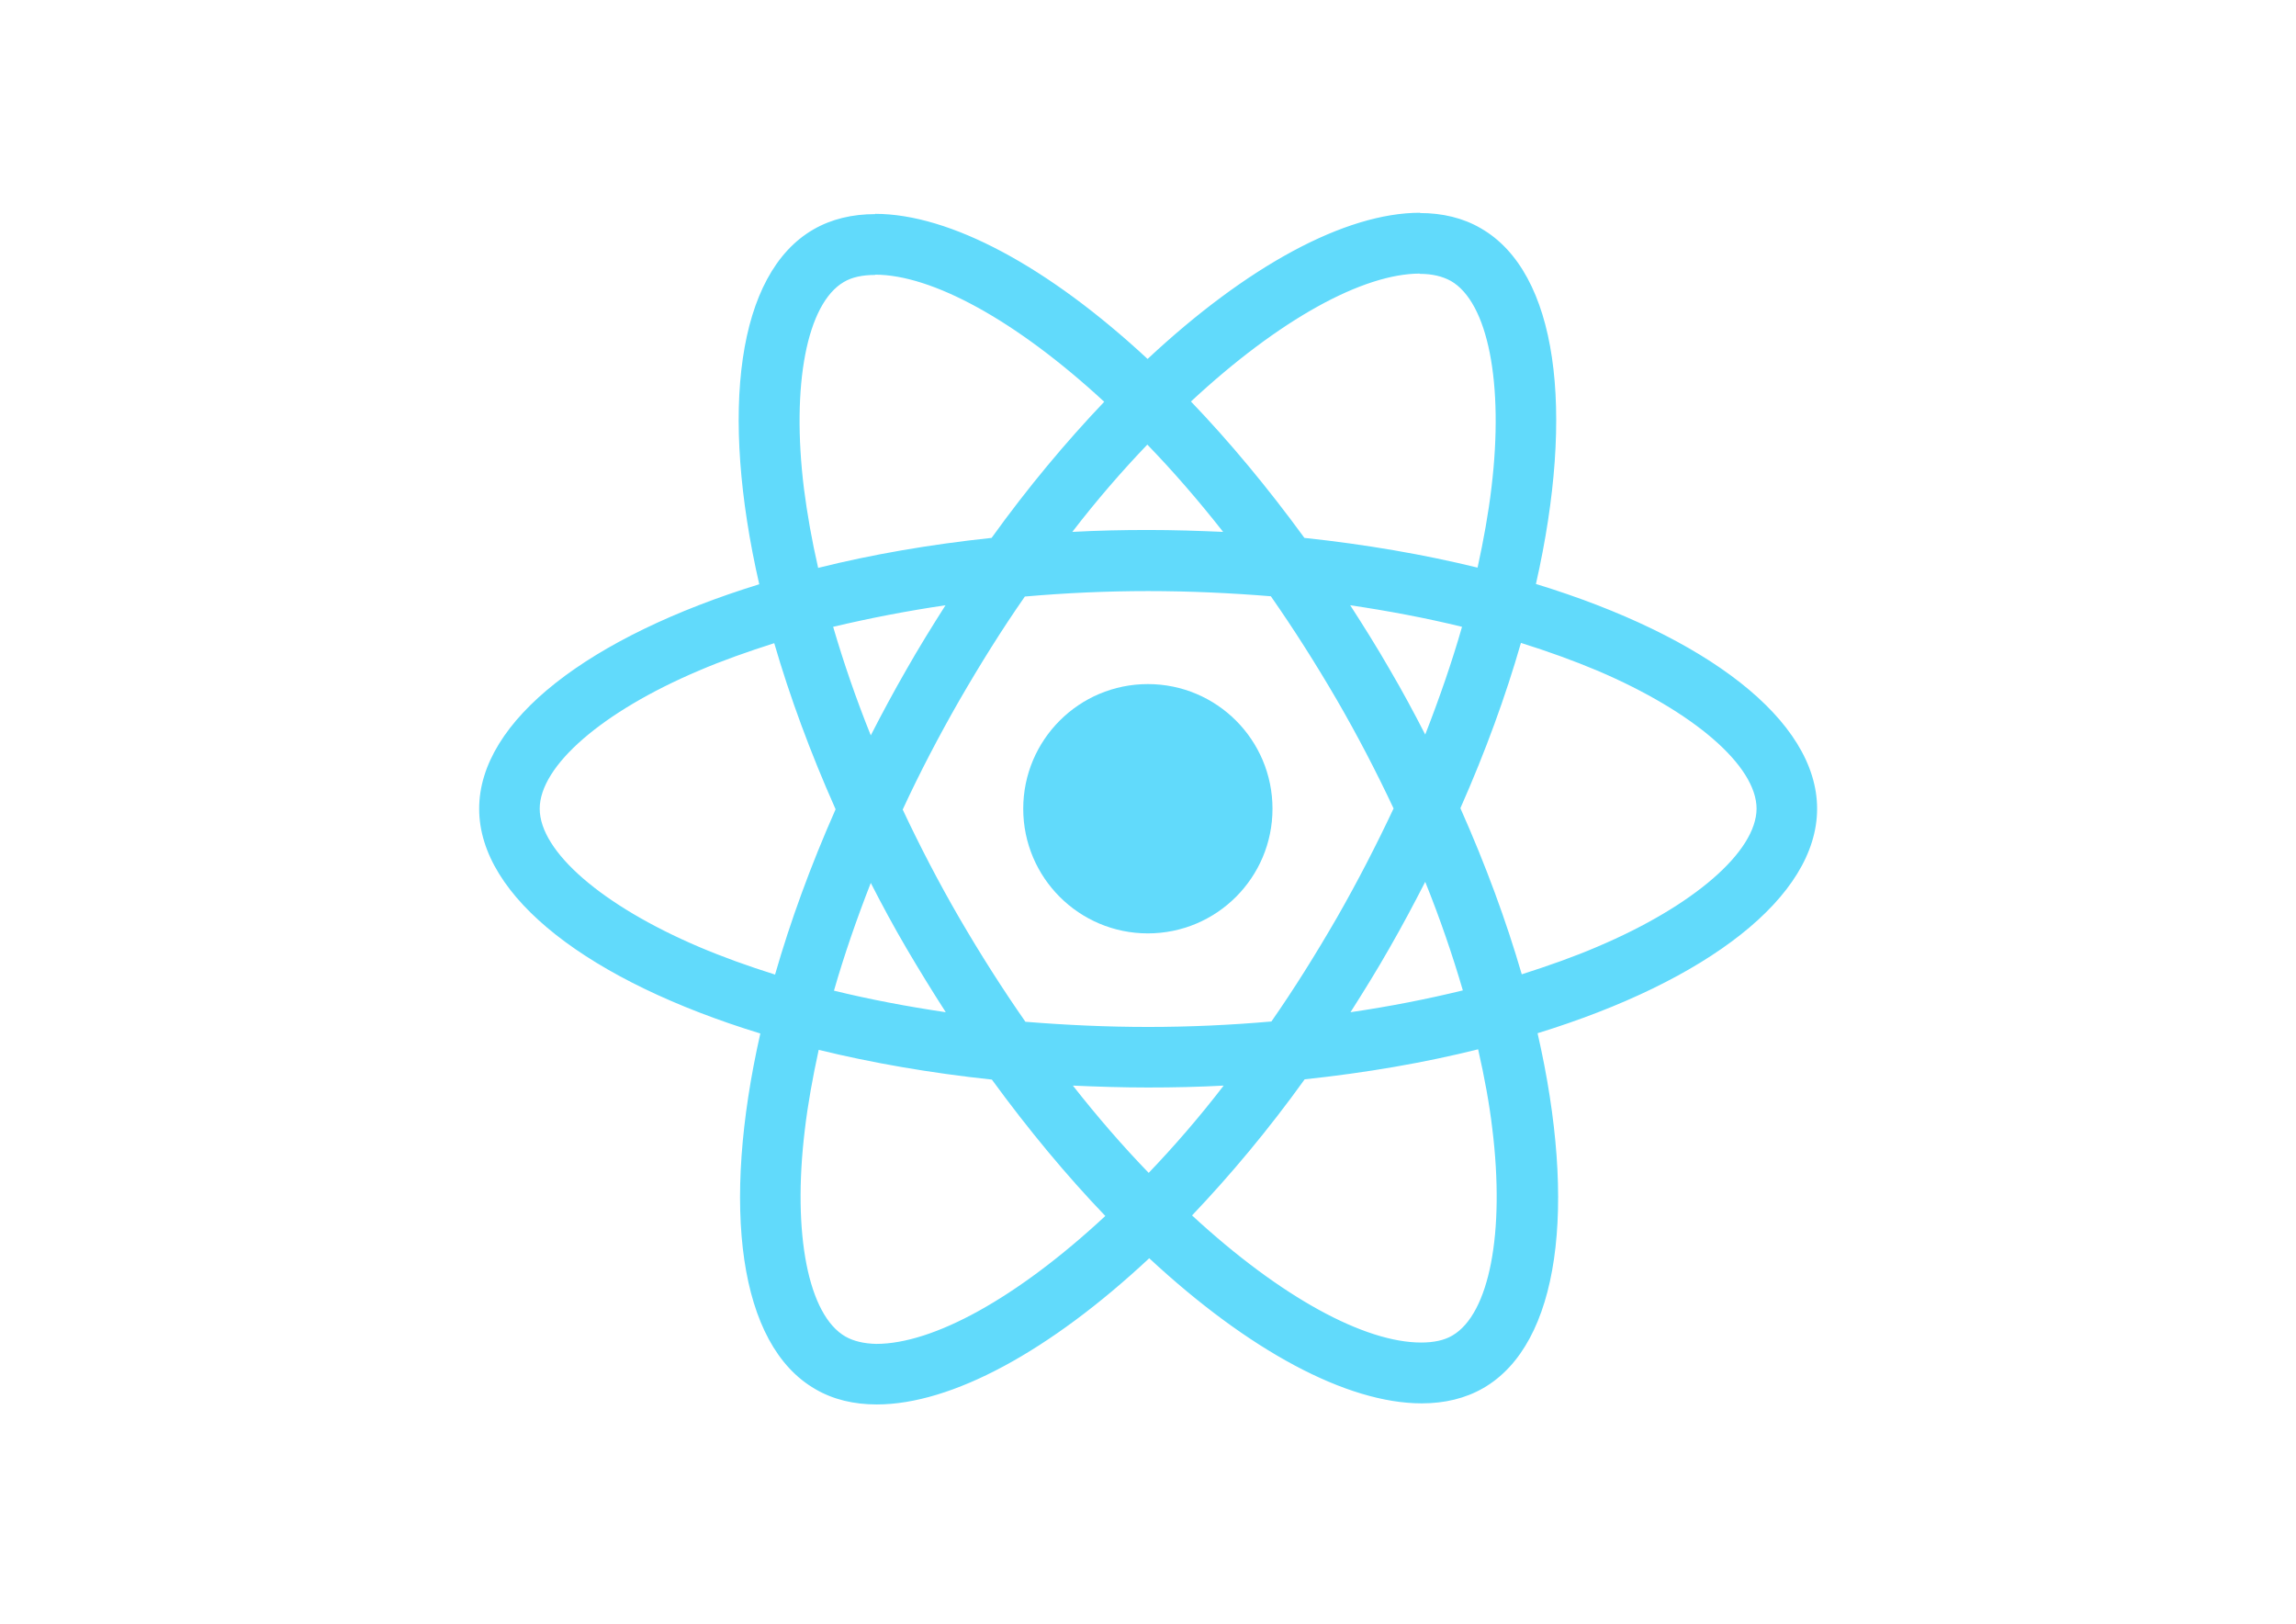
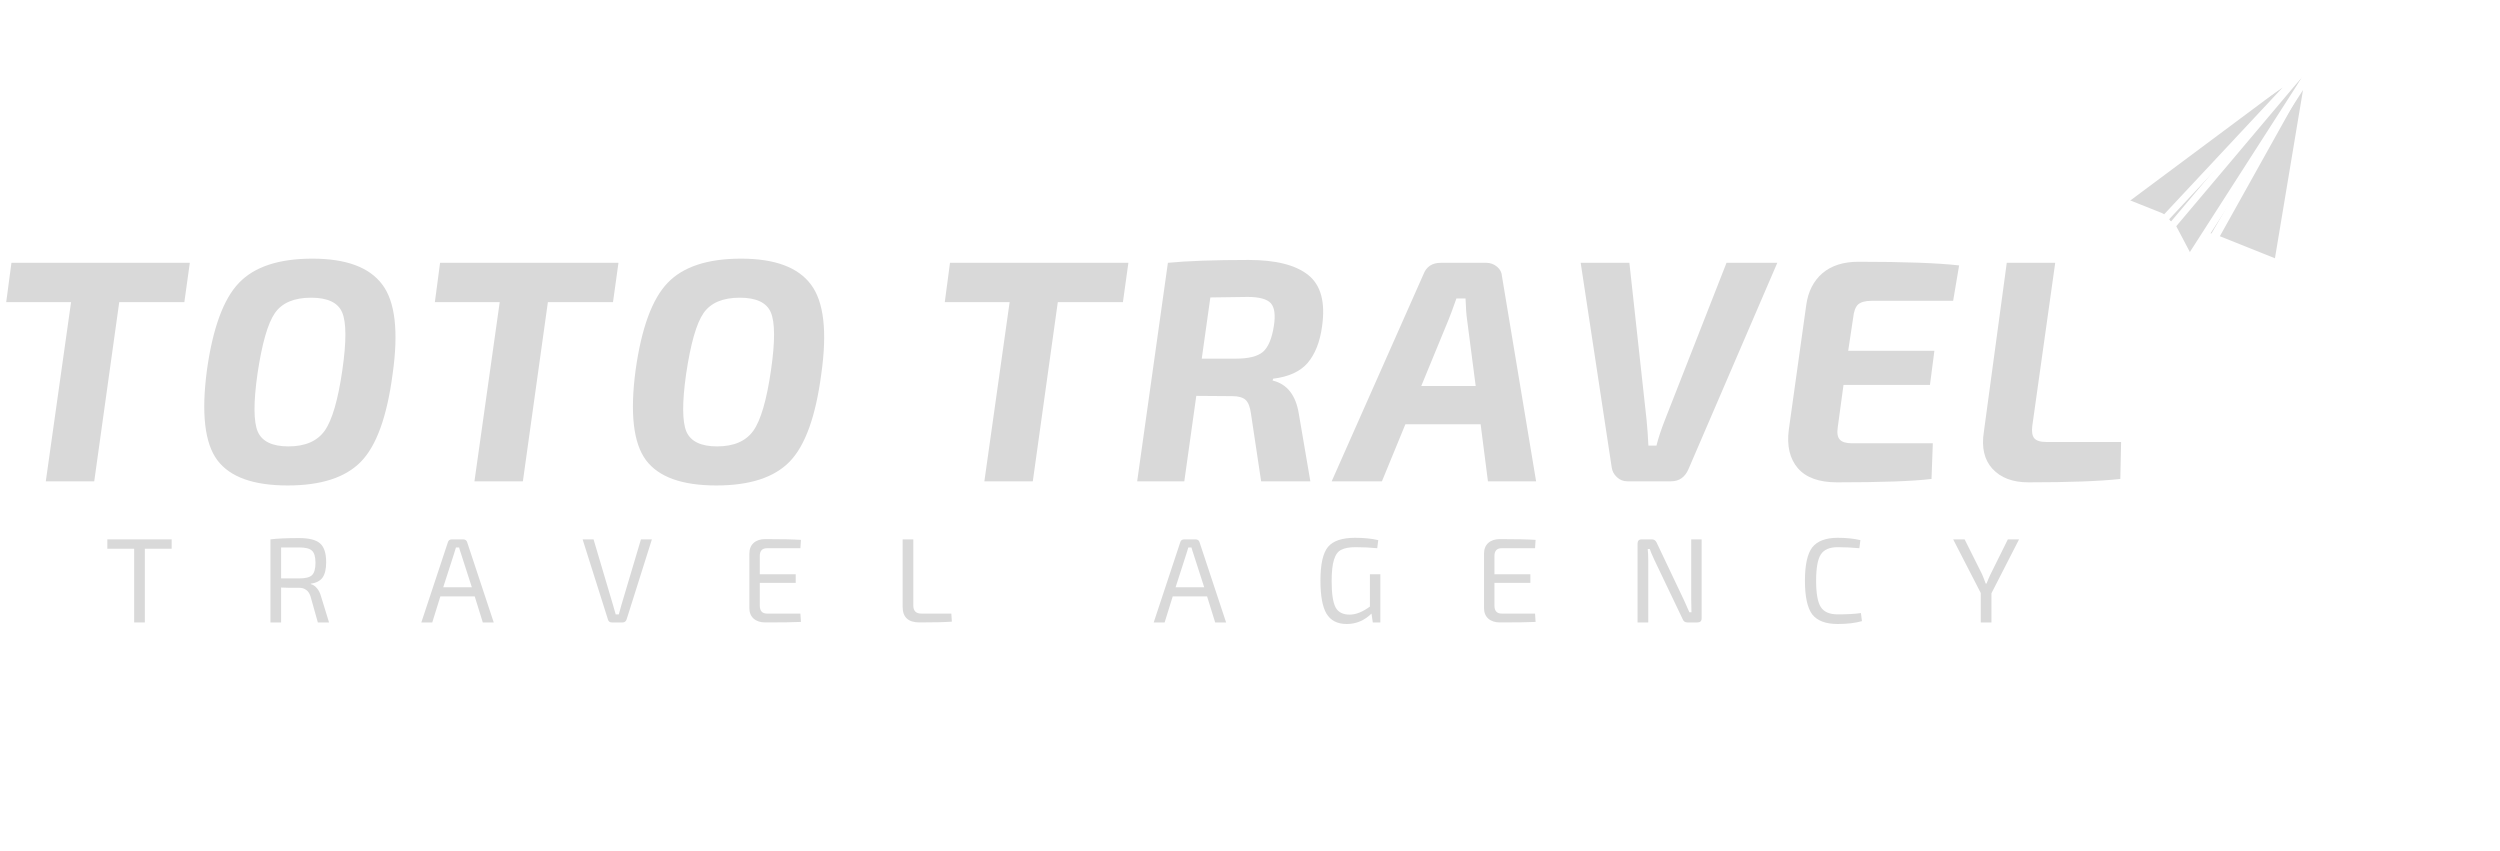
- <svg xmlns="http://www.w3.org/2000/svg" viewBox="0 0 841.9 595.3">
-   <g fill="#61DAFB">
-     <path d="M666.3 296.5c0-32.5-40.7-63.3-103.1-82.4 14.4-63.6 8-114.2-20.2-130.4-6.5-3.8-14.1-5.6-22.4-5.6v22.3c4.6 0 8.3.9 11.4 2.6 13.6 7.8 19.5 37.5 14.9 75.7-1.1 9.4-2.9 19.3-5.1 29.4-19.6-4.8-41-8.5-63.5-10.9-13.5-18.5-27.5-35.3-41.6-50 32.6-30.3 63.2-46.9 84-46.9V78c-27.5 0-63.5 19.6-99.9 53.6-36.4-33.8-72.4-53.2-99.9-53.2v22.3c20.7 0 51.4 16.5 84 46.6-14 14.7-28 31.4-41.3 49.9-22.6 2.4-44 6.1-63.6 11-2.3-10-4-19.7-5.2-29-4.7-38.2 1.1-67.9 14.6-75.8 3-1.8 6.9-2.6 11.5-2.6V78.5c-8.4 0-16 1.8-22.6 5.6-28.1 16.2-34.4 66.7-19.9 130.1-62.2 19.2-102.7 49.9-102.7 82.3 0 32.5 40.7 63.3 103.1 82.4-14.4 63.6-8 114.2 20.2 130.4 6.5 3.8 14.1 5.6 22.5 5.6 27.5 0 63.5-19.6 99.9-53.6 36.4 33.8 72.4 53.2 99.9 53.2 8.4 0 16-1.8 22.6-5.6 28.1-16.2 34.4-66.7 19.9-130.1 62-19.1 102.5-49.9 102.5-82.3zm-130.2-66.7c-3.7 12.9-8.3 26.2-13.5 39.5-4.1-8-8.4-16-13.1-24-4.6-8-9.5-15.8-14.4-23.4 14.2 2.1 27.9 4.7 41 7.9zm-45.8 106.5c-7.8 13.5-15.8 26.3-24.1 38.2-14.9 1.3-30 2-45.2 2-15.1 0-30.2-.7-45-1.9-8.3-11.9-16.4-24.6-24.2-38-7.6-13.1-14.5-26.4-20.8-39.8 6.2-13.4 13.2-26.8 20.7-39.9 7.8-13.5 15.8-26.3 24.1-38.2 14.9-1.3 30-2 45.2-2 15.1 0 30.2.7 45 1.9 8.3 11.9 16.4 24.6 24.2 38 7.6 13.1 14.5 26.4 20.8 39.8-6.3 13.4-13.2 26.8-20.7 39.9zm32.3-13c5.4 13.4 10 26.8 13.8 39.8-13.1 3.2-26.9 5.9-41.2 8 4.9-7.7 9.8-15.6 14.4-23.7 4.6-8 8.9-16.1 13-24.1zM421.2 430c-9.3-9.6-18.6-20.3-27.8-32 9 .4 18.2.7 27.5.7 9.4 0 18.7-.2 27.8-.7-9 11.7-18.3 22.4-27.5 32zm-74.4-58.9c-14.2-2.1-27.9-4.7-41-7.9 3.7-12.9 8.3-26.2 13.5-39.5 4.1 8 8.4 16 13.1 24 4.7 8 9.5 15.8 14.4 23.4zM420.7 163c9.3 9.6 18.6 20.3 27.8 32-9-.4-18.2-.7-27.5-.7-9.4 0-18.7.2-27.8.7 9-11.7 18.3-22.4 27.5-32zm-74 58.9c-4.9 7.7-9.8 15.6-14.4 23.7-4.6 8-8.9 16-13 24-5.4-13.4-10-26.8-13.8-39.8 13.1-3.1 26.9-5.8 41.2-7.9zm-90.5 125.2c-35.4-15.1-58.3-34.9-58.3-50.6 0-15.7 22.9-35.6 58.3-50.6 8.6-3.7 18-7 27.7-10.1 5.7 19.6 13.2 40 22.5 60.9-9.2 20.8-16.6 41.1-22.2 60.6-9.9-3.1-19.3-6.5-28-10.2zM310 490c-13.6-7.8-19.5-37.5-14.9-75.7 1.1-9.4 2.9-19.3 5.1-29.4 19.6 4.8 41 8.5 63.5 10.9 13.5 18.5 27.5 35.3 41.6 50-32.6 30.3-63.2 46.9-84 46.9-4.5-.1-8.3-1-11.3-2.7zm237.2-76.2c4.7 38.2-1.1 67.9-14.6 75.8-3 1.8-6.9 2.6-11.5 2.6-20.7 0-51.4-16.5-84-46.6 14-14.7 28-31.4 41.3-49.9 22.6-2.4 44-6.1 63.6-11 2.3 10.1 4.1 19.8 5.2 29.1zm38.5-66.7c-8.6 3.7-18 7-27.7 10.1-5.7-19.6-13.2-40-22.5-60.9 9.2-20.8 16.6-41.1 22.2-60.6 9.9 3.1 19.3 6.5 28.1 10.2 35.4 15.1 58.3 34.9 58.3 50.6-.1 15.7-23 35.6-58.4 50.6zM320.8 78.4z" />
-     <circle cx="420.9" cy="296.5" r="45.7" />
-     <path d="M520.5 78.1z" />
+ <svg xmlns="http://www.w3.org/2000/svg" xmlns:xlink="http://www.w3.org/1999/xlink" width="150" zoomAndPan="magnify" viewBox="0 0 150 51" height="51" preserveAspectRatio="xMidYMid meet" version="1.0">
+   <defs>
+     <g>
+       <g id="glyph-0-0" />
+       <g id="glyph-0-1">
+         <path d="M 11.719 -10.75 L 7.812 -10.75 L 6.312 0 L 3.406 0 L 4.922 -10.75 L 1.031 -10.75 L 1.344 -13.109 L 12.047 -13.109 Z M 11.719 -10.75 " />
+       </g>
+       <g id="glyph-0-2">
+         <path d="M 2.953 -11.906 C 3.879 -12.875 5.348 -13.359 7.359 -13.359 C 9.379 -13.359 10.773 -12.844 11.547 -11.812 C 12.328 -10.781 12.535 -8.988 12.172 -6.438 C 11.836 -3.883 11.203 -2.129 10.266 -1.172 C 9.336 -0.223 7.875 0.25 5.875 0.25 C 3.82 0.25 2.414 -0.254 1.656 -1.266 C 0.895 -2.285 0.688 -4.086 1.031 -6.672 C 1.383 -9.191 2.023 -10.938 2.953 -11.906 Z M 7.281 -11.016 C 6.258 -11.016 5.535 -10.707 5.109 -10.094 C 4.68 -9.477 4.332 -8.258 4.062 -6.438 C 3.82 -4.727 3.828 -3.578 4.078 -2.984 C 4.336 -2.391 4.953 -2.094 5.922 -2.094 C 6.922 -2.094 7.645 -2.406 8.094 -3.031 C 8.539 -3.656 8.895 -4.867 9.156 -6.672 C 9.406 -8.398 9.398 -9.555 9.141 -10.141 C 8.891 -10.723 8.27 -11.016 7.281 -11.016 Z M 7.281 -11.016 " />
+       </g>
+       <g id="glyph-0-3" />
+       <g id="glyph-0-4">
+         <path d="M 0.531 0 L 2.375 -13.109 C 3.539 -13.223 5.156 -13.281 7.219 -13.281 C 8.852 -13.281 10.047 -12.977 10.797 -12.375 C 11.555 -11.77 11.832 -10.742 11.625 -9.297 C 11.5 -8.367 11.211 -7.641 10.766 -7.109 C 10.316 -6.586 9.625 -6.27 8.688 -6.156 L 8.656 -6.047 C 9.531 -5.836 10.055 -5.164 10.234 -4.031 L 10.922 0 L 7.969 0 L 7.359 -4.062 C 7.305 -4.469 7.195 -4.742 7.031 -4.891 C 6.863 -5.035 6.602 -5.109 6.25 -5.109 L 4.078 -5.125 L 3.359 0 Z M 4.406 -7.359 L 6.453 -7.359 C 7.211 -7.359 7.754 -7.492 8.078 -7.766 C 8.398 -8.047 8.617 -8.566 8.734 -9.328 C 8.836 -9.984 8.773 -10.438 8.547 -10.688 C 8.316 -10.938 7.852 -11.062 7.156 -11.062 L 4.922 -11.031 Z M 4.406 -7.359 " />
+       </g>
+       <g id="glyph-0-5">
+         <path d="M 8.203 -3.422 L 3.688 -3.422 L 2.281 0 L -0.734 0 L 4.766 -12.406 C 4.941 -12.875 5.289 -13.109 5.812 -13.109 L 8.547 -13.109 C 8.785 -13.109 9 -13.031 9.188 -12.875 C 9.375 -12.719 9.473 -12.523 9.484 -12.297 L 11.531 0 L 8.641 0 Z M 7.906 -5.719 L 7.391 -9.688 C 7.348 -9.969 7.316 -10.395 7.297 -10.969 L 6.75 -10.969 C 6.52 -10.32 6.363 -9.898 6.281 -9.703 L 4.641 -5.719 Z M 7.906 -5.719 " />
+       </g>
+       <g id="glyph-0-6">
+         <path d="M 12.953 -13.109 L 7.625 -0.734 C 7.414 -0.242 7.066 0 6.578 0 L 3.953 0 C 3.711 0 3.504 -0.082 3.328 -0.25 C 3.148 -0.414 3.047 -0.613 3.016 -0.844 L 1.156 -13.109 L 4.078 -13.109 L 5.109 -3.688 C 5.16 -3.176 5.195 -2.66 5.219 -2.141 L 5.703 -2.141 C 5.816 -2.598 5.988 -3.117 6.219 -3.703 L 9.906 -13.109 Z M 12.953 -13.109 " />
+       </g>
+       <g id="glyph-0-7">
+         <path d="M 10.719 -10.828 L 5.812 -10.828 C 5.445 -10.828 5.18 -10.754 5.016 -10.609 C 4.859 -10.461 4.758 -10.191 4.719 -9.797 L 4.422 -7.828 L 9.594 -7.828 L 9.328 -5.781 L 4.141 -5.781 L 3.797 -3.25 C 3.742 -2.895 3.785 -2.645 3.922 -2.5 C 4.055 -2.352 4.301 -2.281 4.656 -2.281 L 9.5 -2.281 L 9.422 -0.141 C 8.305 -0.004 6.414 0.062 3.75 0.062 C 2.676 0.062 1.895 -0.219 1.406 -0.781 C 0.914 -1.352 0.734 -2.125 0.859 -3.094 L 1.906 -10.578 C 2.02 -11.391 2.344 -12.023 2.875 -12.484 C 3.414 -12.941 4.133 -13.172 5.031 -13.172 C 7.789 -13.172 9.805 -13.098 11.078 -12.953 Z M 10.719 -10.828 " />
+       </g>
+       <g id="glyph-0-8">
+         <path d="M 5.219 -13.109 L 3.844 -3.328 C 3.801 -2.992 3.836 -2.75 3.953 -2.594 C 4.078 -2.438 4.32 -2.359 4.688 -2.359 L 9.172 -2.359 L 9.125 -0.141 C 7.883 -0.004 6.047 0.062 3.609 0.062 C 2.672 0.062 1.953 -0.207 1.453 -0.75 C 0.961 -1.289 0.789 -2.031 0.938 -2.969 L 2.312 -13.109 Z M 5.219 -13.109 " />
+       </g>
+       <g id="glyph-1-0" />
+       <g id="glyph-1-1">
+         <path d="M 4.031 -4.422 L 2.422 -4.422 L 2.422 0 L 1.781 0 L 1.781 -4.422 L 0.172 -4.422 L 0.172 -4.984 L 4.031 -4.984 Z M 4.031 -4.422 " />
+       </g>
+       <g id="glyph-1-2">
+         <path d="M 4.141 0 L 3.469 0 L 3.031 -1.562 C 2.969 -1.75 2.879 -1.879 2.766 -1.953 C 2.66 -2.035 2.523 -2.078 2.359 -2.078 C 2.191 -2.078 1.984 -2.078 1.734 -2.078 C 1.492 -2.086 1.336 -2.094 1.266 -2.094 L 1.266 0 L 0.625 0 L 0.625 -4.984 C 1.031 -5.035 1.602 -5.062 2.344 -5.062 C 2.938 -5.062 3.352 -4.957 3.594 -4.75 C 3.844 -4.539 3.969 -4.16 3.969 -3.609 C 3.969 -3.203 3.895 -2.895 3.75 -2.688 C 3.602 -2.488 3.367 -2.367 3.047 -2.328 L 3.047 -2.297 C 3.18 -2.266 3.301 -2.188 3.406 -2.062 C 3.52 -1.938 3.602 -1.773 3.656 -1.578 Z M 1.266 -2.641 L 2.344 -2.641 C 2.719 -2.641 2.973 -2.703 3.109 -2.828 C 3.254 -2.961 3.328 -3.211 3.328 -3.578 C 3.328 -3.941 3.254 -4.188 3.109 -4.312 C 2.973 -4.438 2.719 -4.5 2.344 -4.5 C 1.812 -4.5 1.453 -4.5 1.266 -4.5 Z M 1.266 -2.641 " />
+       </g>
+       <g id="glyph-1-3">
+         <path d="M 3.281 -1.562 L 1.219 -1.562 L 0.734 0 L 0.078 0 L 1.672 -4.812 C 1.703 -4.926 1.785 -4.984 1.922 -4.984 L 2.578 -4.984 C 2.711 -4.984 2.797 -4.926 2.828 -4.812 L 4.422 0 L 3.766 0 Z M 3.109 -2.109 L 2.469 -4.094 C 2.426 -4.219 2.383 -4.352 2.344 -4.5 L 2.156 -4.5 L 2.031 -4.094 L 1.391 -2.109 Z M 3.109 -2.109 " />
+       </g>
+       <g id="glyph-1-4">
+         <path d="M 4.281 -4.984 L 2.766 -0.188 C 2.723 -0.062 2.645 0 2.531 0 L 1.875 0 C 1.75 0 1.672 -0.062 1.641 -0.188 L 0.125 -4.984 L 0.781 -4.984 L 1.953 -1.031 C 2.023 -0.789 2.078 -0.609 2.109 -0.484 L 2.297 -0.484 C 2.348 -0.68 2.398 -0.867 2.453 -1.047 L 3.625 -4.984 Z M 4.281 -4.984 " />
+       </g>
+       <g id="glyph-1-5">
+         <path d="M 3.656 -0.531 L 3.688 -0.031 C 3.25 -0.008 2.535 0 1.547 0 C 1.254 0 1.02 -0.078 0.844 -0.234 C 0.676 -0.391 0.594 -0.598 0.594 -0.859 L 0.594 -4.125 C 0.594 -4.395 0.676 -4.609 0.844 -4.766 C 1.02 -4.922 1.254 -5 1.547 -5 C 2.535 -5 3.25 -4.984 3.688 -4.953 L 3.656 -4.453 L 1.656 -4.453 C 1.363 -4.453 1.219 -4.297 1.219 -3.984 L 1.219 -2.891 L 3.375 -2.891 L 3.375 -2.375 L 1.219 -2.375 L 1.219 -1.016 C 1.219 -0.691 1.363 -0.531 1.656 -0.531 Z M 3.656 -0.531 " />
+       </g>
+       <g id="glyph-1-6">
+         <path d="M 1.25 -4.984 L 1.25 -1.016 C 1.25 -0.691 1.41 -0.531 1.734 -0.531 L 3.531 -0.531 L 3.562 -0.047 C 3.145 -0.016 2.5 0 1.625 0 C 0.945 0 0.609 -0.312 0.609 -0.938 L 0.609 -4.984 Z M 1.25 -4.984 " />
+       </g>
+       <g id="glyph-1-7" />
+       <g id="glyph-1-8">
+         <path d="M 3.594 0 L 3.516 -0.531 C 3.086 -0.113 2.594 0.094 2.031 0.094 C 1.469 0.094 1.062 -0.113 0.812 -0.531 C 0.57 -0.945 0.453 -1.609 0.453 -2.516 C 0.453 -3.492 0.602 -4.164 0.906 -4.531 C 1.207 -4.895 1.75 -5.078 2.531 -5.078 C 3.062 -5.078 3.523 -5.031 3.922 -4.938 L 3.859 -4.453 C 3.453 -4.492 3.02 -4.516 2.562 -4.516 C 2.188 -4.516 1.898 -4.461 1.703 -4.359 C 1.504 -4.266 1.359 -4.066 1.266 -3.766 C 1.172 -3.473 1.125 -3.039 1.125 -2.469 C 1.125 -1.727 1.203 -1.207 1.359 -0.906 C 1.516 -0.613 1.797 -0.469 2.203 -0.469 C 2.578 -0.469 2.984 -0.629 3.422 -0.953 L 3.422 -2.891 L 4.047 -2.891 L 4.047 0 Z M 3.594 0 " />
+       </g>
+       <g id="glyph-1-9">
+         <path d="M 4.469 -4.984 L 4.469 -0.25 C 4.469 -0.082 4.383 0 4.219 0 L 3.609 0 C 3.473 0 3.379 -0.066 3.328 -0.203 L 1.641 -3.734 C 1.473 -4.098 1.379 -4.32 1.359 -4.406 L 1.234 -4.406 C 1.254 -4.207 1.266 -3.984 1.266 -3.734 L 1.266 0 L 0.625 0 L 0.625 -4.734 C 0.625 -4.898 0.707 -4.984 0.875 -4.984 L 1.484 -4.984 C 1.609 -4.984 1.703 -4.922 1.766 -4.797 L 3.406 -1.344 C 3.52 -1.102 3.629 -0.859 3.734 -0.609 L 3.859 -0.609 C 3.848 -0.867 3.844 -1.125 3.844 -1.375 L 3.844 -4.984 Z M 4.469 -4.984 " />
+       </g>
+       <g id="glyph-1-10">
+         <path d="M 3.797 -0.562 L 3.859 -0.078 C 3.461 0.035 2.977 0.094 2.406 0.094 C 1.688 0.094 1.176 -0.098 0.875 -0.484 C 0.582 -0.879 0.438 -1.551 0.438 -2.5 C 0.438 -3.445 0.582 -4.113 0.875 -4.5 C 1.176 -4.883 1.688 -5.078 2.406 -5.078 C 2.914 -5.078 3.367 -5.031 3.766 -4.938 L 3.703 -4.453 C 3.266 -4.492 2.832 -4.516 2.406 -4.516 C 1.914 -4.516 1.578 -4.367 1.391 -4.078 C 1.203 -3.785 1.109 -3.258 1.109 -2.5 C 1.109 -1.738 1.203 -1.211 1.391 -0.922 C 1.578 -0.629 1.914 -0.484 2.406 -0.484 C 2.957 -0.484 3.422 -0.508 3.797 -0.562 Z M 3.797 -0.562 " />
+       </g>
+       <g id="glyph-1-11">
+         <path d="M 2.375 -1.75 L 2.375 0 L 1.734 0 L 1.734 -1.766 L 0.078 -4.984 L 0.766 -4.984 L 1.812 -2.891 C 1.863 -2.773 1.938 -2.586 2.031 -2.328 L 2.078 -2.328 C 2.16 -2.535 2.238 -2.719 2.312 -2.875 L 3.359 -4.984 L 4.031 -4.984 Z M 2.375 -1.75 " />
+       </g>
+     </g>
+     <clipPath id="clip-0">
+       <path d="M 125.855 3.004 L 139.355 3.004 L 139.355 16.504 L 125.855 16.504 Z M 125.855 3.004 " clip-rule="nonzero" />
+     </clipPath>
+   </defs>
+   <g fill="rgb(85.1%, 85.1%, 85.1%)" fill-opacity="1">
+     <use x="-0.658" y="28.878" xlink:href="#glyph-0-1" xlink:type="simple" xlink:actuate="onLoad" xlink:show="embed" />
+   </g>
+   <g fill="rgb(85.1%, 85.1%, 85.1%)" fill-opacity="1">
+     <use x="11.385" y="28.878" xlink:href="#glyph-0-2" xlink:type="simple" xlink:actuate="onLoad" xlink:show="embed" />
+   </g>
+   <g fill="rgb(85.1%, 85.1%, 85.1%)" fill-opacity="1">
+     <use x="25.061" y="28.878" xlink:href="#glyph-0-1" xlink:type="simple" xlink:actuate="onLoad" xlink:show="embed" />
+   </g>
+   <g fill="rgb(85.1%, 85.1%, 85.1%)" fill-opacity="1">
+     <use x="37.105" y="28.878" xlink:href="#glyph-0-2" xlink:type="simple" xlink:actuate="onLoad" xlink:show="embed" />
+   </g>
+   <g fill="rgb(85.1%, 85.1%, 85.1%)" fill-opacity="1">
+     <use x="50.774" y="28.878" xlink:href="#glyph-0-3" xlink:type="simple" xlink:actuate="onLoad" xlink:show="embed" />
+   </g>
+   <g fill="rgb(85.1%, 85.1%, 85.1%)" fill-opacity="1">
+     <use x="55.656" y="28.878" xlink:href="#glyph-0-1" xlink:type="simple" xlink:actuate="onLoad" xlink:show="embed" />
+   </g>
+   <g fill="rgb(85.1%, 85.1%, 85.1%)" fill-opacity="1">
+     <use x="67.699" y="28.878" xlink:href="#glyph-0-4" xlink:type="simple" xlink:actuate="onLoad" xlink:show="embed" />
+   </g>
+   <g fill="rgb(85.1%, 85.1%, 85.1%)" fill-opacity="1">
+     <use x="80.635" y="28.878" xlink:href="#glyph-0-5" xlink:type="simple" xlink:actuate="onLoad" xlink:show="embed" />
+   </g>
+   <g fill="rgb(85.1%, 85.1%, 85.1%)" fill-opacity="1">
+     <use x="93.685" y="28.878" xlink:href="#glyph-0-6" xlink:type="simple" xlink:actuate="onLoad" xlink:show="embed" />
+   </g>
+   <g fill="rgb(85.1%, 85.1%, 85.1%)" fill-opacity="1">
+     <use x="106.469" y="28.878" xlink:href="#glyph-0-7" xlink:type="simple" xlink:actuate="onLoad" xlink:show="embed" />
+   </g>
+   <g fill="rgb(85.1%, 85.1%, 85.1%)" fill-opacity="1">
+     <use x="118.094" y="28.878" xlink:href="#glyph-0-8" xlink:type="simple" xlink:actuate="onLoad" xlink:show="embed" />
+   </g>
+   <g fill="rgb(85.1%, 85.1%, 85.1%)" fill-opacity="1">
+     <use x="6.268" y="37.346" xlink:href="#glyph-1-1" xlink:type="simple" xlink:actuate="onLoad" xlink:show="embed" />
+   </g>
+   <g fill="rgb(85.1%, 85.1%, 85.1%)" fill-opacity="1">
+     <use x="15.601" y="37.346" xlink:href="#glyph-1-2" xlink:type="simple" xlink:actuate="onLoad" xlink:show="embed" />
+   </g>
+   <g fill="rgb(85.1%, 85.1%, 85.1%)" fill-opacity="1">
+     <use x="25.202" y="37.346" xlink:href="#glyph-1-3" xlink:type="simple" xlink:actuate="onLoad" xlink:show="embed" />
+   </g>
+   <g fill="rgb(85.1%, 85.1%, 85.1%)" fill-opacity="1">
+     <use x="34.832" y="37.346" xlink:href="#glyph-1-4" xlink:type="simple" xlink:actuate="onLoad" xlink:show="embed" />
+   </g>
+   <g fill="rgb(85.1%, 85.1%, 85.1%)" fill-opacity="1">
+     <use x="44.368" y="37.346" xlink:href="#glyph-1-5" xlink:type="simple" xlink:actuate="onLoad" xlink:show="embed" />
+   </g>
+   <g fill="rgb(85.1%, 85.1%, 85.1%)" fill-opacity="1">
+     <use x="53.549" y="37.346" xlink:href="#glyph-1-6" xlink:type="simple" xlink:actuate="onLoad" xlink:show="embed" />
+   </g>
+   <g fill="rgb(85.1%, 85.1%, 85.1%)" fill-opacity="1">
+     <use x="62.398" y="37.346" xlink:href="#glyph-1-7" xlink:type="simple" xlink:actuate="onLoad" xlink:show="embed" />
+   </g>
+   <g fill="rgb(85.1%, 85.1%, 85.1%)" fill-opacity="1">
+     <use x="69.144" y="37.346" xlink:href="#glyph-1-3" xlink:type="simple" xlink:actuate="onLoad" xlink:show="embed" />
+   </g>
+   <g fill="rgb(85.1%, 85.1%, 85.1%)" fill-opacity="1">
+     <use x="78.774" y="37.346" xlink:href="#glyph-1-8" xlink:type="simple" xlink:actuate="onLoad" xlink:show="embed" />
+   </g>
+   <g fill="rgb(85.1%, 85.1%, 85.1%)" fill-opacity="1">
+     <use x="88.447" y="37.346" xlink:href="#glyph-1-5" xlink:type="simple" xlink:actuate="onLoad" xlink:show="embed" />
+   </g>
+   <g fill="rgb(85.1%, 85.1%, 85.1%)" fill-opacity="1">
+     <use x="97.629" y="37.346" xlink:href="#glyph-1-9" xlink:type="simple" xlink:actuate="onLoad" xlink:show="embed" />
+   </g>
+   <g fill="rgb(85.1%, 85.1%, 85.1%)" fill-opacity="1">
+     <use x="107.858" y="37.346" xlink:href="#glyph-1-10" xlink:type="simple" xlink:actuate="onLoad" xlink:show="embed" />
+   </g>
+   <g fill="rgb(85.1%, 85.1%, 85.1%)" fill-opacity="1">
+     <use x="117.112" y="37.346" xlink:href="#glyph-1-11" xlink:type="simple" xlink:actuate="onLoad" xlink:show="embed" />
+   </g>
+   <path fill="rgb(85.1%, 85.1%, 85.1%)" d="M 127.602 12.191 L 137.23 5.02 L 130.27 13.281 C 130.234 13.262 130.199 13.23 130.16 13.215 Z M 130.578 13.578 C 130.578 13.578 130.574 13.578 130.574 13.574 L 138.145 4.598 L 131.703 15.711 Z M 136.918 15.918 L 133.312 14.477 C 133.227 14.441 133.141 14.43 133.051 14.426 L 138.25 5.113 Z M 136.918 15.918 " fill-opacity="1" fill-rule="nonzero" />
+   <g clip-path="url(#clip-0)">
+     <path fill="rgb(100%, 100%, 100%)" d="M 139.164 3.07 C 139.094 3.027 139.016 3.004 138.934 3.004 C 138.855 3.004 138.773 3.027 138.703 3.074 L 126.047 11.512 C 125.914 11.598 125.844 11.75 125.859 11.906 C 125.875 12.062 125.977 12.195 126.121 12.254 L 129.422 13.574 L 130.977 16.293 C 131.051 16.422 131.188 16.504 131.336 16.504 L 131.34 16.504 C 131.488 16.504 131.629 16.426 131.703 16.297 L 132.578 14.836 L 136.668 16.473 C 136.719 16.492 136.773 16.504 136.824 16.504 C 136.898 16.504 136.969 16.484 137.031 16.449 C 137.145 16.387 137.223 16.277 137.242 16.152 L 139.352 3.496 C 139.379 3.328 139.305 3.164 139.164 3.07 M 127.18 11.77 L 136.957 5.25 L 129.848 12.859 C 129.812 12.836 129.777 12.809 129.738 12.793 Z M 130.156 13.156 C 130.156 13.156 130.152 13.156 130.152 13.152 L 138.145 4.598 L 131.332 15.215 Z M 136.496 15.496 L 132.895 14.055 C 132.805 14.02 132.719 14.008 132.629 14.004 L 138.18 5.402 Z M 136.496 15.496 " fill-opacity="1" fill-rule="nonzero" />
  </g>
</svg>
